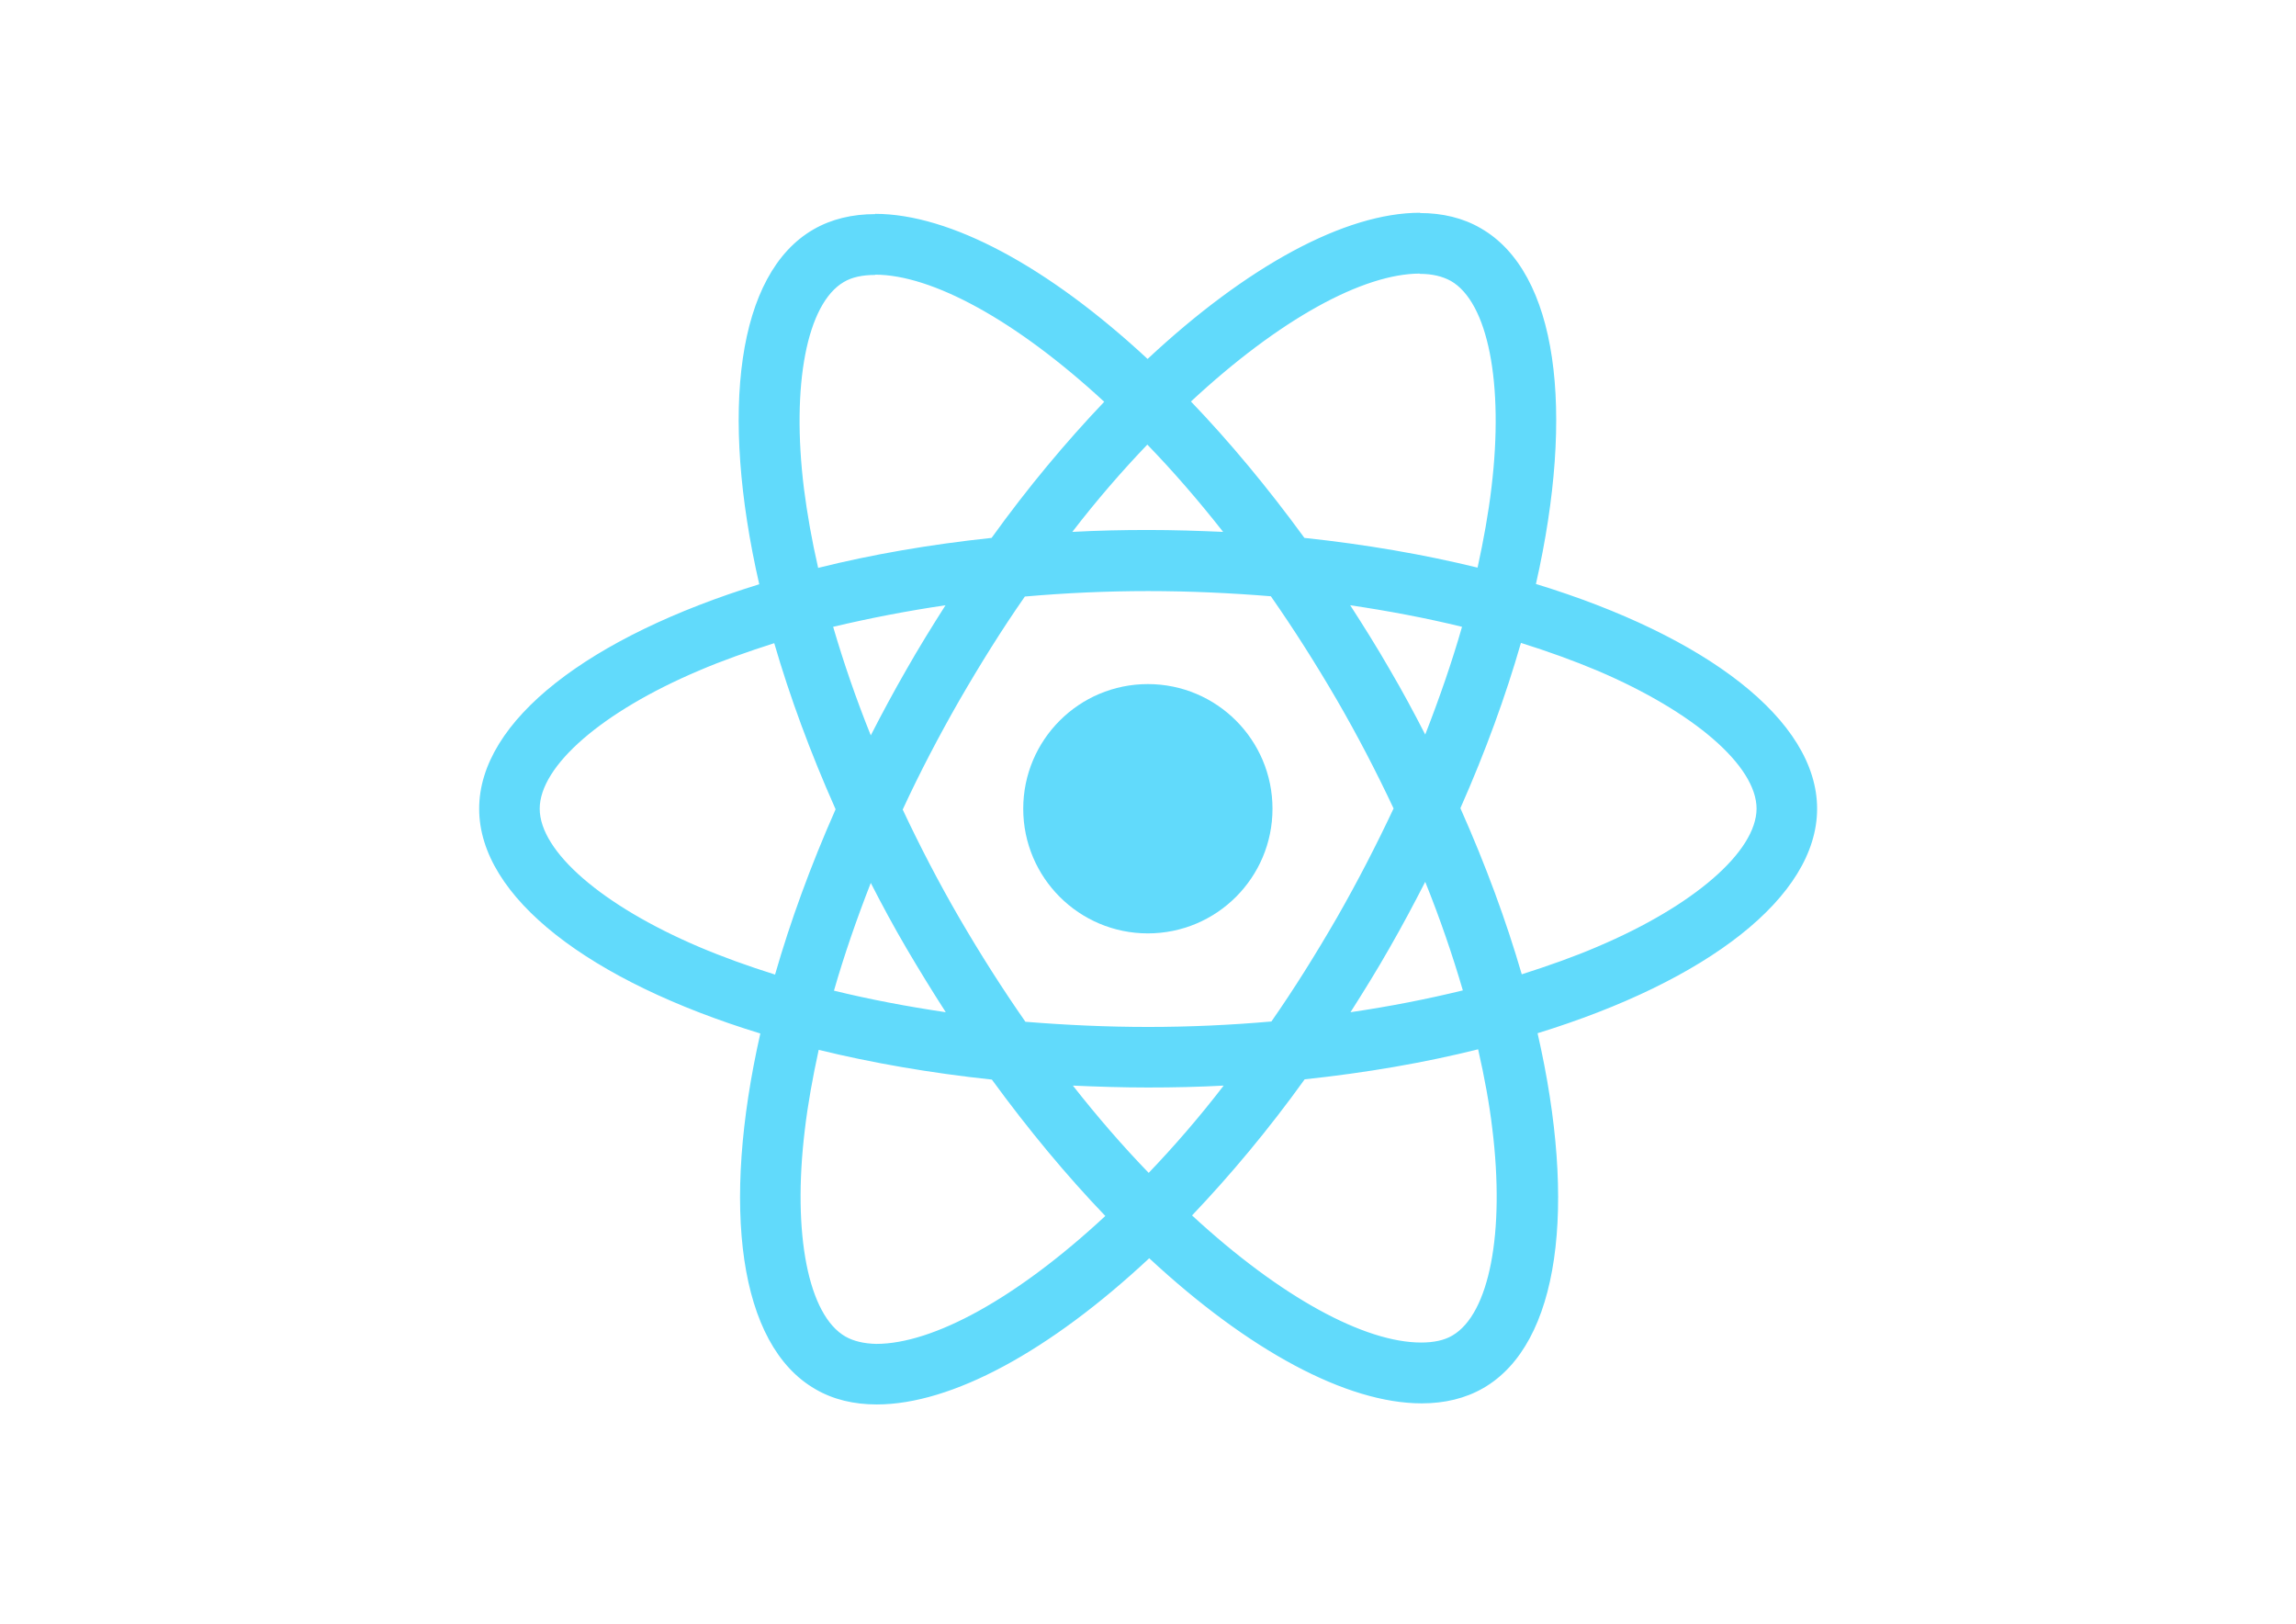
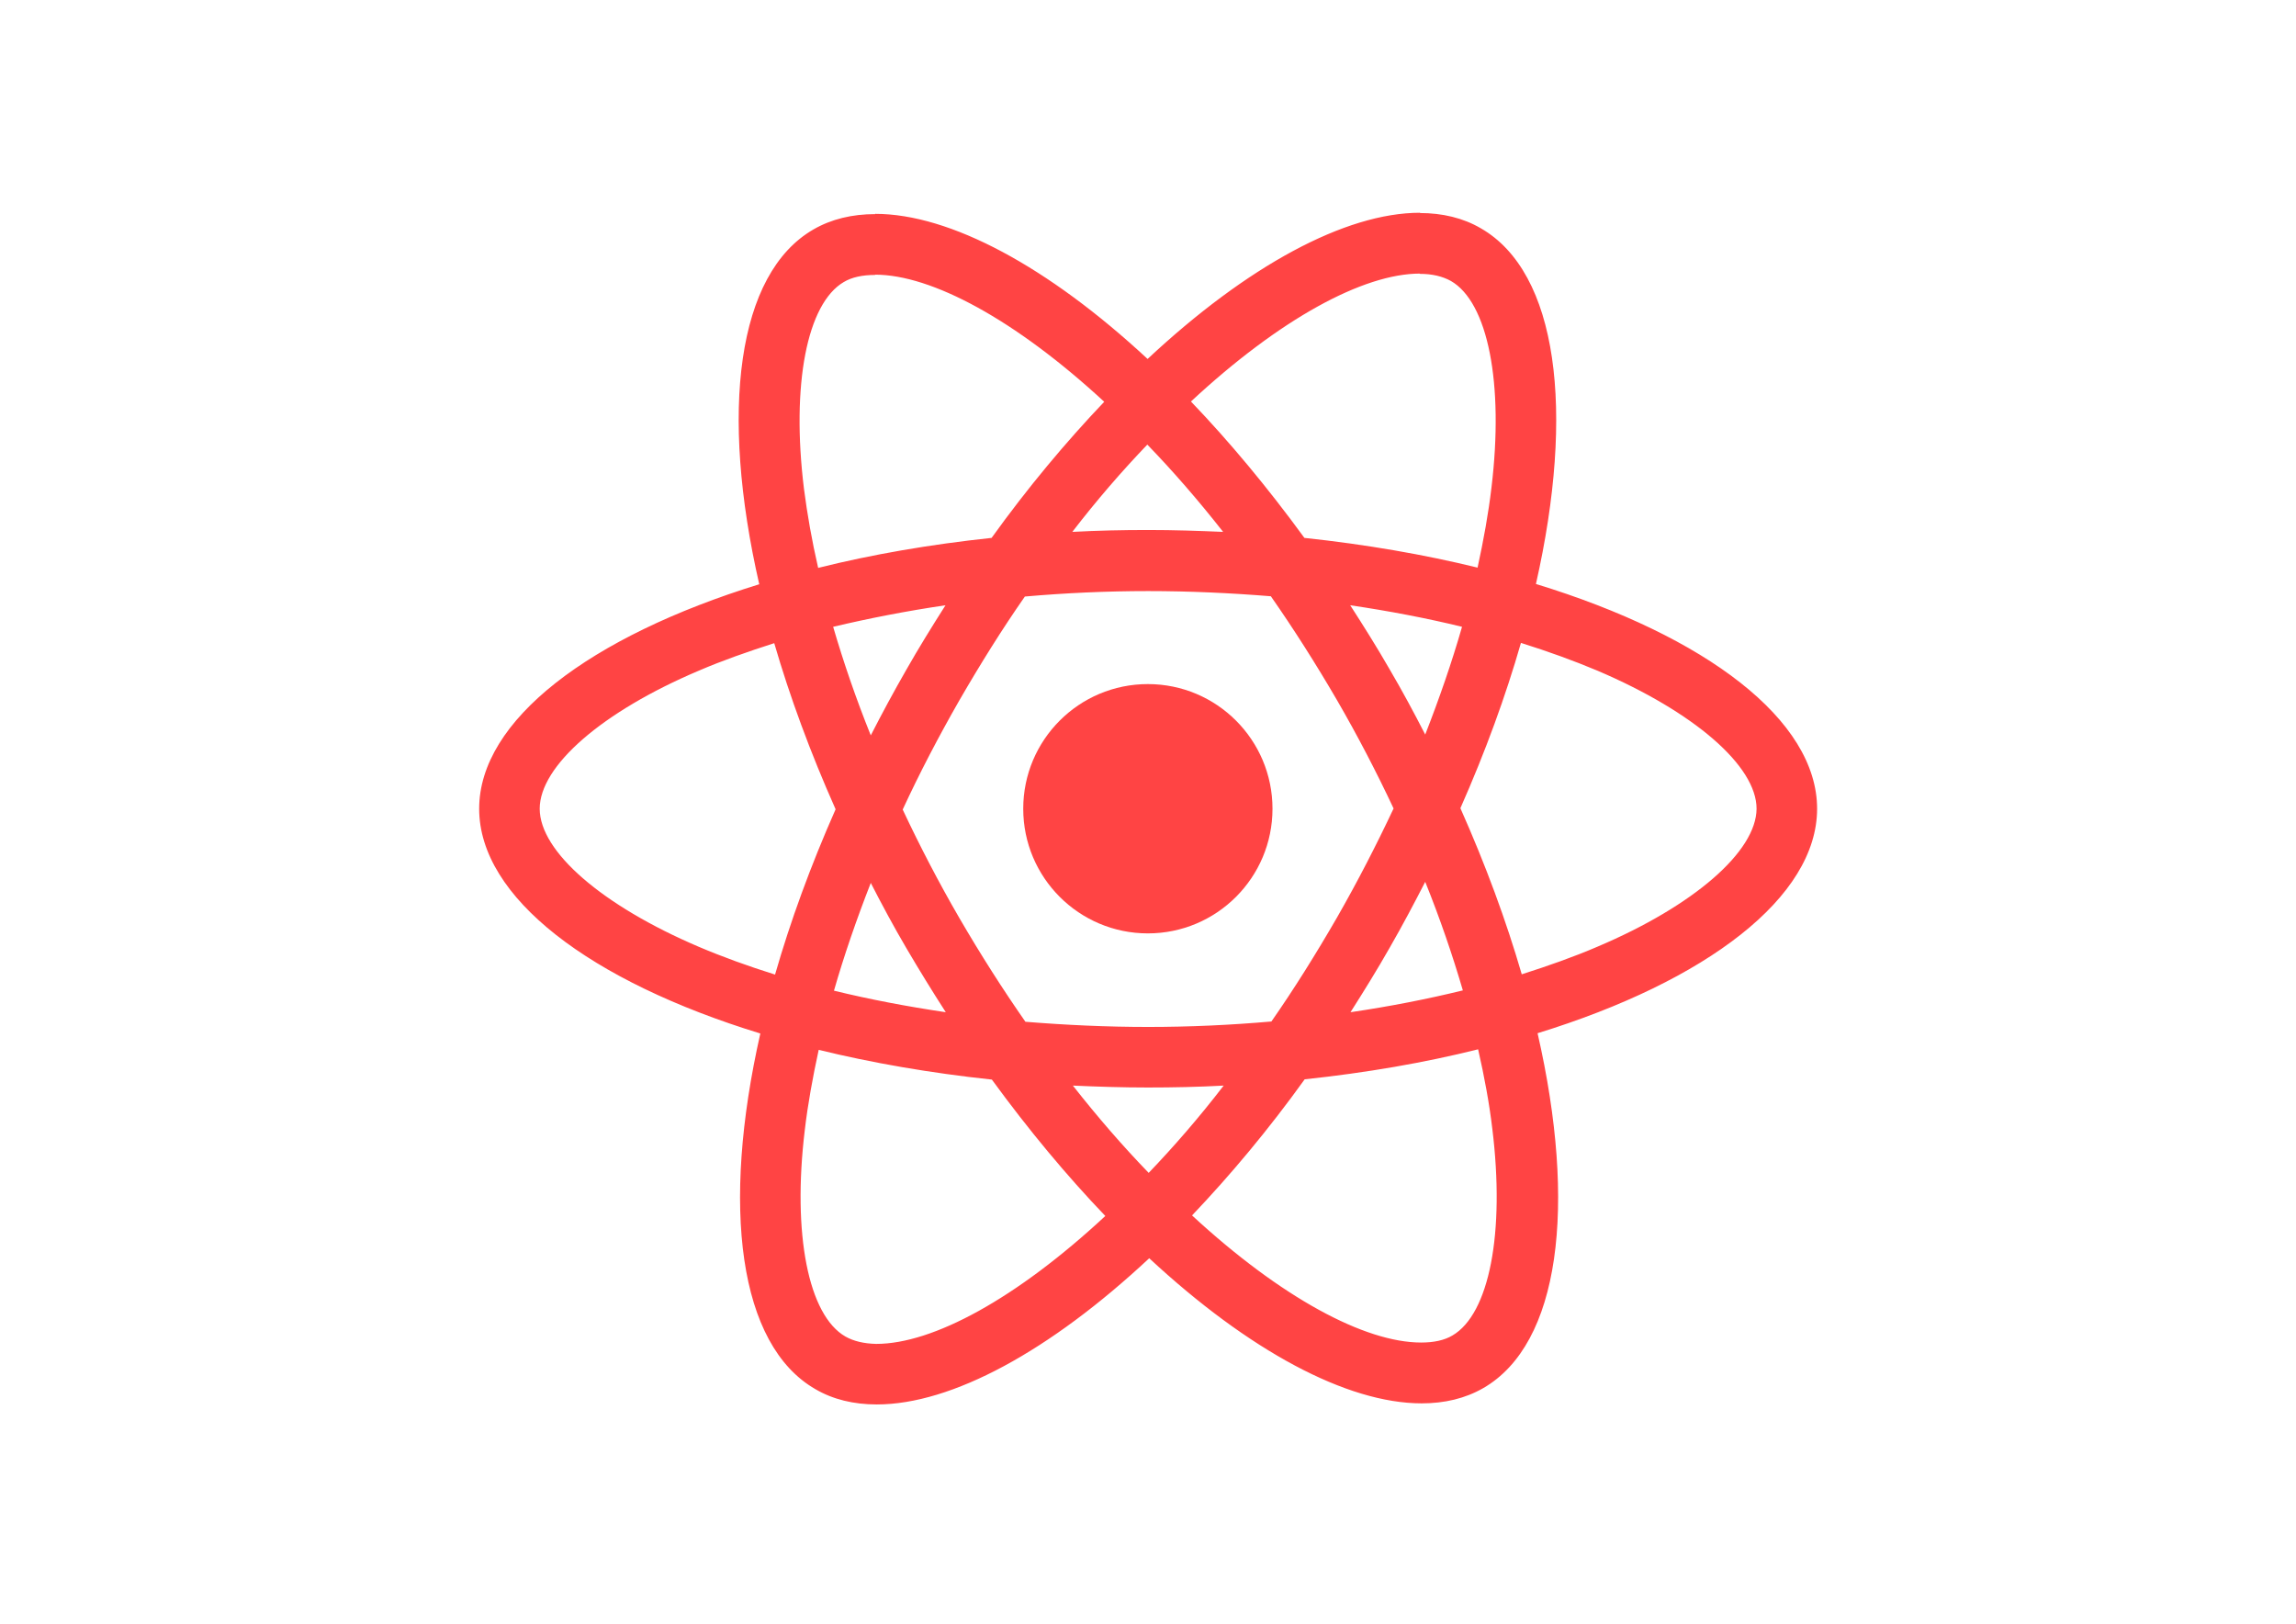
<svg xmlns="http://www.w3.org/2000/svg" viewBox="0 0 841.9 595.3">
-   <g fill="#61DAFB">
+   <g fill="#F44">
    <path d="M666.3 296.5c0-32.5-40.7-63.3-103.1-82.4 14.4-63.6 8-114.2-20.2-130.4-6.5-3.8-14.1-5.6-22.4-5.6v22.3c4.6 0 8.3.9 11.4 2.6 13.6 7.8 19.5 37.5 14.9 75.7-1.1 9.4-2.9 19.3-5.1 29.4-19.6-4.8-41-8.5-63.5-10.9-13.5-18.5-27.5-35.3-41.6-50 32.6-30.3 63.2-46.9 84-46.9V78c-27.5 0-63.5 19.6-99.9 53.6-36.4-33.8-72.4-53.2-99.9-53.2v22.3c20.7 0 51.4 16.5 84 46.6-14 14.7-28 31.4-41.3 49.9-22.6 2.4-44 6.1-63.6 11-2.3-10-4-19.7-5.2-29-4.7-38.2 1.1-67.9 14.6-75.8 3-1.8 6.9-2.6 11.5-2.6V78.5c-8.4 0-16 1.8-22.6 5.6-28.1 16.2-34.4 66.7-19.9 130.1-62.2 19.2-102.7 49.9-102.7 82.3 0 32.5 40.7 63.3 103.1 82.4-14.4 63.6-8 114.2 20.2 130.4 6.5 3.8 14.1 5.6 22.5 5.6 27.5 0 63.5-19.6 99.9-53.6 36.4 33.8 72.4 53.2 99.9 53.2 8.4 0 16-1.8 22.6-5.6 28.1-16.2 34.4-66.7 19.9-130.1 62-19.1 102.5-49.9 102.5-82.3zm-130.2-66.7c-3.7 12.9-8.3 26.2-13.5 39.5-4.1-8-8.4-16-13.1-24-4.6-8-9.5-15.8-14.4-23.4 14.2 2.1 27.9 4.7 41 7.9zm-45.8 106.5c-7.8 13.5-15.8 26.3-24.1 38.2-14.9 1.3-30 2-45.2 2-15.1 0-30.2-.7-45-1.9-8.3-11.9-16.4-24.6-24.2-38-7.6-13.1-14.5-26.4-20.8-39.8 6.2-13.4 13.2-26.8 20.7-39.9 7.8-13.5 15.8-26.3 24.1-38.2 14.9-1.3 30-2 45.2-2 15.1 0 30.2.7 45 1.9 8.3 11.9 16.4 24.6 24.2 38 7.6 13.1 14.5 26.4 20.8 39.8-6.3 13.4-13.2 26.8-20.7 39.9zm32.3-13c5.4 13.4 10 26.8 13.8 39.8-13.1 3.2-26.9 5.9-41.2 8 4.9-7.7 9.8-15.6 14.4-23.7 4.6-8 8.9-16.1 13-24.1zM421.2 430c-9.3-9.6-18.6-20.3-27.8-32 9 .4 18.2.7 27.5.7 9.4 0 18.7-.2 27.8-.7-9 11.7-18.3 22.4-27.5 32zm-74.4-58.9c-14.2-2.1-27.9-4.7-41-7.9 3.7-12.9 8.3-26.2 13.5-39.5 4.1 8 8.4 16 13.1 24 4.7 8 9.5 15.8 14.4 23.4zM420.7 163c9.3 9.6 18.6 20.3 27.8 32-9-.4-18.2-.7-27.5-.7-9.4 0-18.7.2-27.8.7 9-11.7 18.3-22.4 27.5-32zm-74 58.9c-4.9 7.7-9.8 15.6-14.4 23.7-4.6 8-8.9 16-13 24-5.4-13.4-10-26.8-13.8-39.8 13.1-3.1 26.9-5.8 41.2-7.9zm-90.5 125.2c-35.4-15.1-58.3-34.9-58.3-50.6 0-15.7 22.9-35.6 58.3-50.6 8.6-3.7 18-7 27.7-10.1 5.7 19.6 13.2 40 22.5 60.9-9.2 20.8-16.6 41.1-22.2 60.6-9.9-3.1-19.3-6.5-28-10.2zM310 490c-13.6-7.8-19.5-37.5-14.9-75.7 1.1-9.4 2.9-19.3 5.1-29.4 19.6 4.8 41 8.5 63.5 10.9 13.5 18.5 27.5 35.3 41.6 50-32.6 30.3-63.2 46.9-84 46.9-4.5-.1-8.3-1-11.3-2.7zm237.2-76.2c4.7 38.2-1.1 67.9-14.6 75.8-3 1.8-6.9 2.6-11.5 2.6-20.7 0-51.4-16.5-84-46.6 14-14.7 28-31.4 41.3-49.9 22.6-2.4 44-6.1 63.6-11 2.3 10.1 4.1 19.8 5.2 29.1zm38.5-66.7c-8.6 3.7-18 7-27.7 10.1-5.7-19.6-13.2-40-22.5-60.9 9.2-20.8 16.6-41.1 22.2-60.6 9.9 3.1 19.3 6.5 28.1 10.2 35.4 15.1 58.3 34.9 58.3 50.6-.1 15.7-23 35.6-58.4 50.6zM320.8 78.4z" />
    <circle cx="420.9" cy="296.5" r="45.7" />
    <path d="M520.5 78.1z" />
  </g>
</svg>
